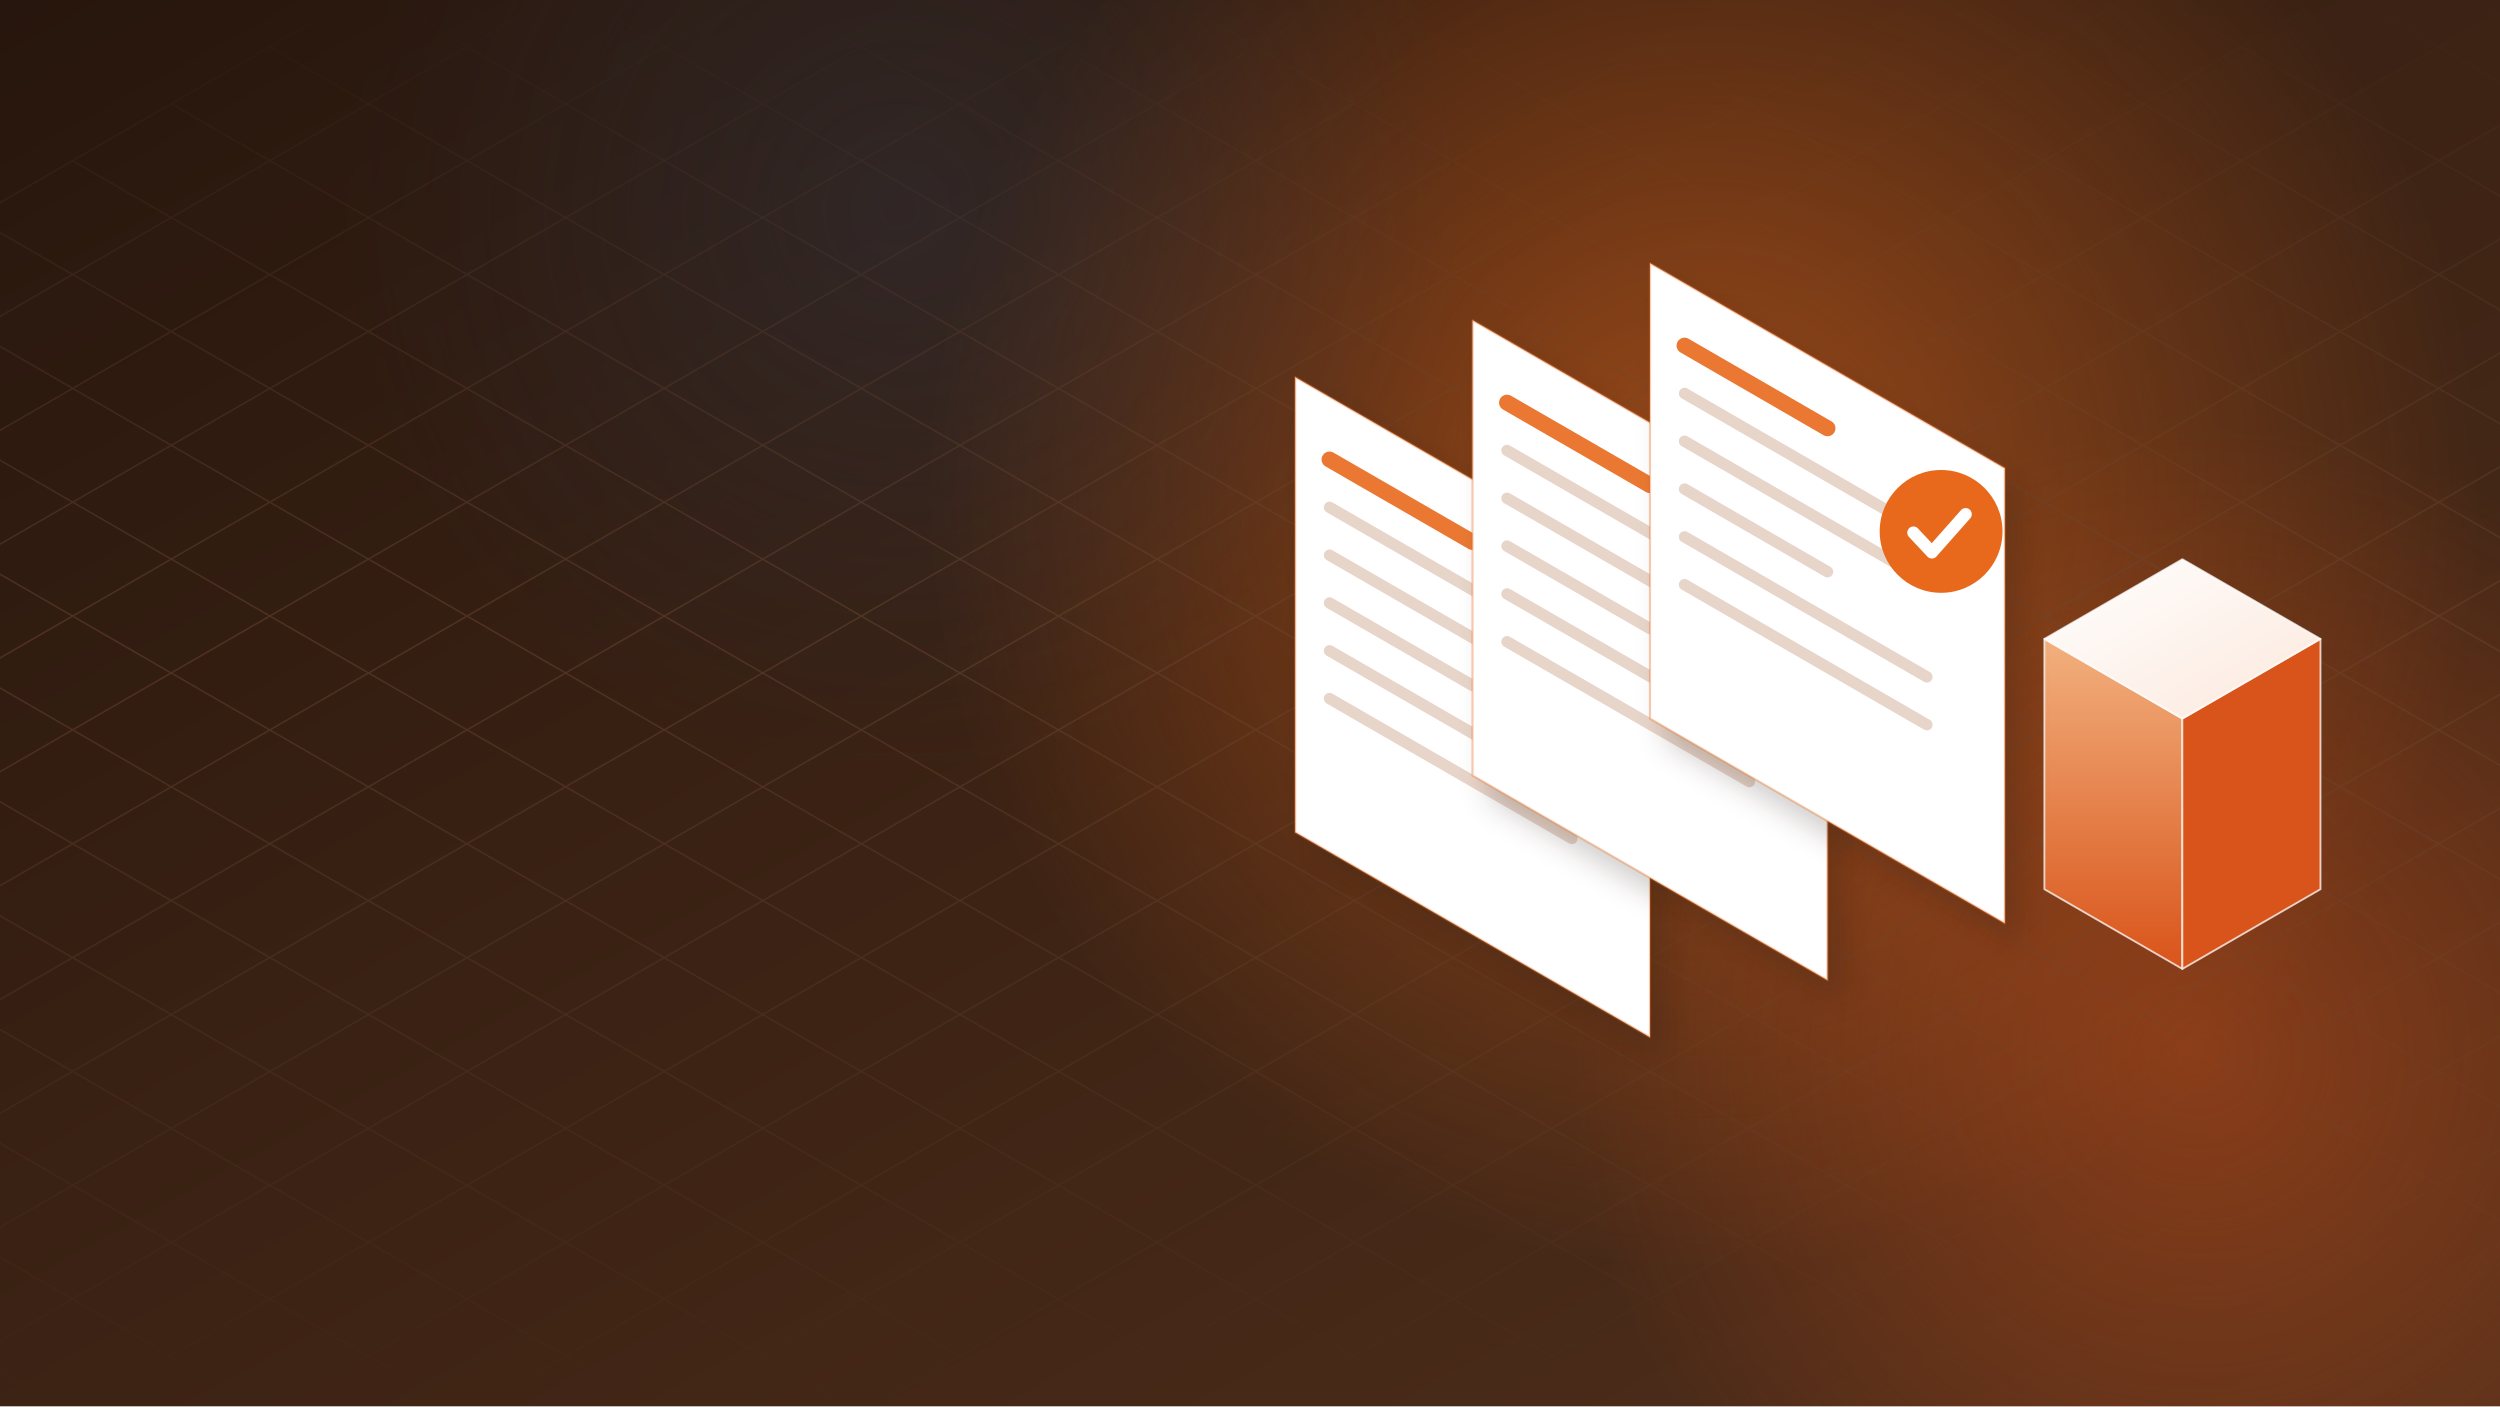
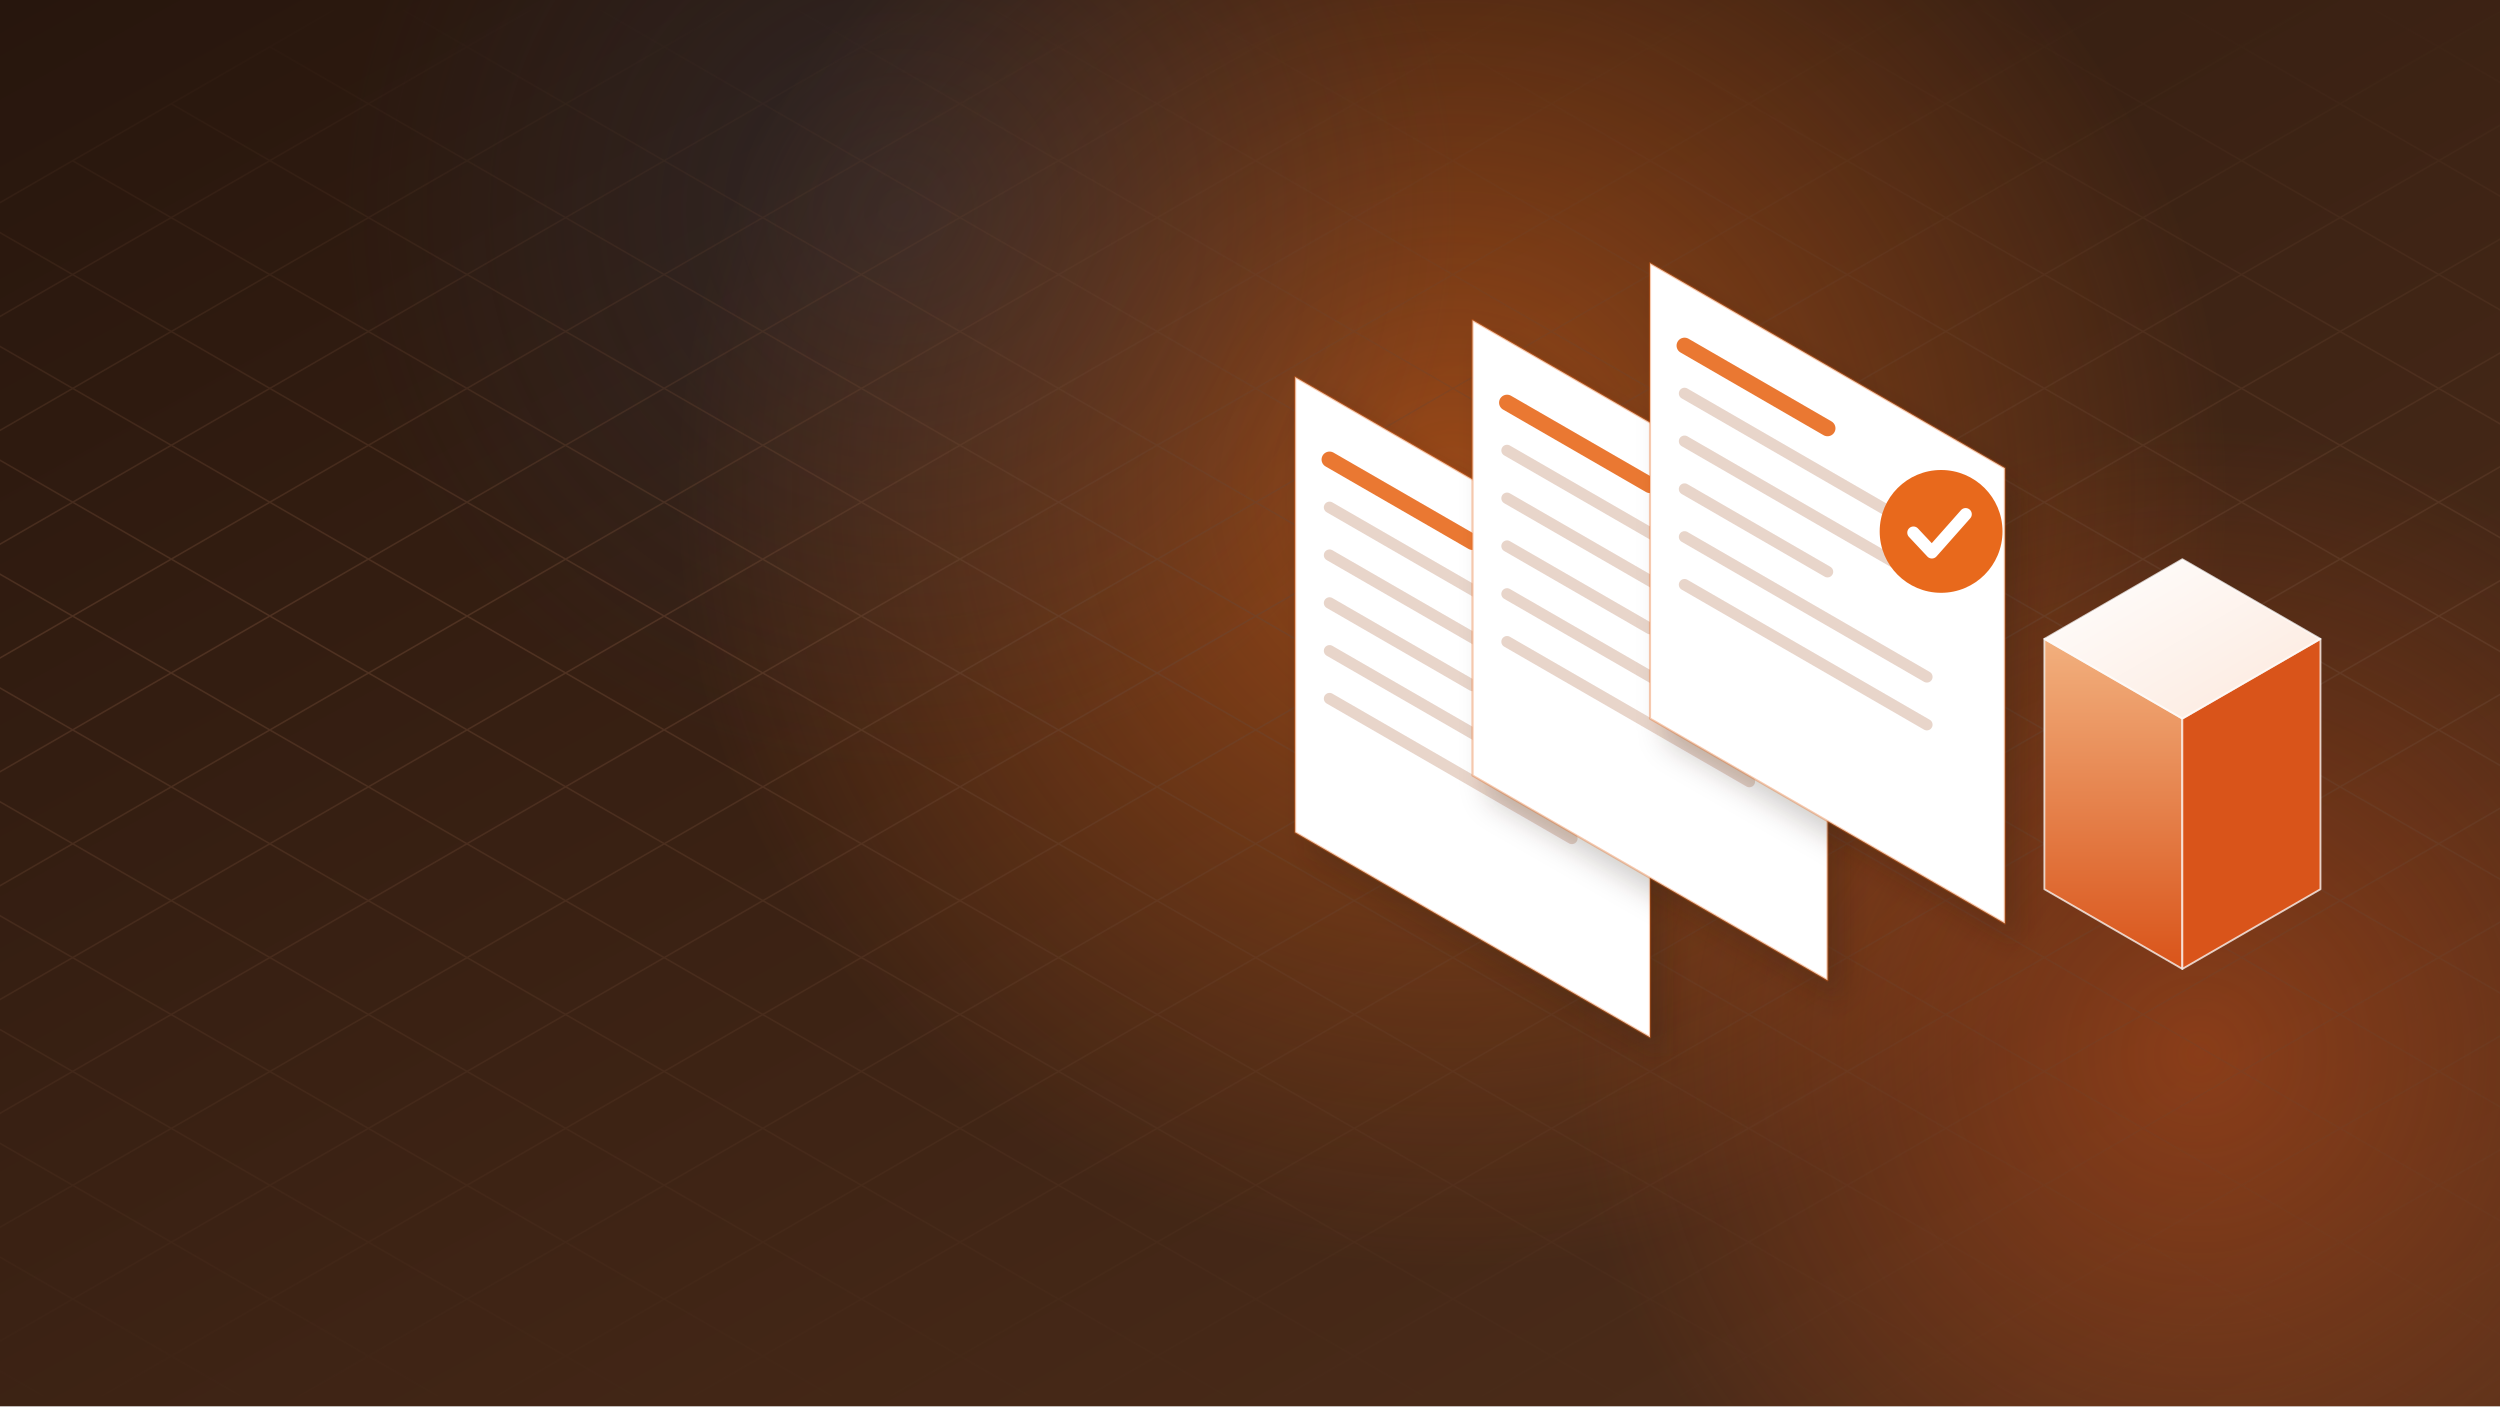
<svg xmlns="http://www.w3.org/2000/svg" viewBox="0 0 1600 900" preserveAspectRatio="xMidYMid slice">
  <defs>
    <linearGradient id="gBg" x1="0" y1="0" x2="1" y2="1">
      <stop offset="0" stop-color="#27160D" />
      <stop offset="1" stop-color="#512F1B" />
    </linearGradient>
    <radialGradient id="gB1">
      <stop offset="0" stop-color="#E8691C" stop-opacity="0.55" />
      <stop offset="1" stop-color="#E8691C" stop-opacity="0" />
    </radialGradient>
    <radialGradient id="gB2">
      <stop offset="0" stop-color="#D9541A" stop-opacity="0.45" />
      <stop offset="1" stop-color="#D9541A" stop-opacity="0" />
    </radialGradient>
    <radialGradient id="gB3">
      <stop offset="0" stop-color="#2E3A4D" stop-opacity="0.35" />
      <stop offset="1" stop-color="#2E3A4D" stop-opacity="0" />
    </radialGradient>
    <radialGradient id="gGlow">
      <stop offset="0" stop-color="#F5BA97" stop-opacity=".55" />
      <stop offset="1" stop-color="#F5BA97" stop-opacity="0" />
    </radialGradient>
    <linearGradient id="gTop" x1="0" y1="0" x2="1" y2="1">
      <stop offset="0" stop-color="#FFFFFF" />
      <stop offset="1" stop-color="#FCE8DC" />
    </linearGradient>
    <linearGradient id="gLeft" x1="0" y1="0" x2="0" y2="1">
      <stop offset="0" stop-color="#EF8133" stop-opacity=".95" />
      <stop offset="1" stop-color="#E8691C" stop-opacity=".9" />
    </linearGradient>
    <linearGradient id="gRight" x1="0" y1="0" x2="0" y2="1">
      <stop offset="0" stop-color="#E8691C" stop-opacity=".95" />
      <stop offset="1" stop-color="#A84A12" stop-opacity=".95" />
    </linearGradient>
    <linearGradient id="gLeftV" x1="0" y1="0" x2="0" y2="1">
      <stop offset="0" stop-color="#F2B07E" />
      <stop offset="1" stop-color="#D9541A" />
    </linearGradient>
    <linearGradient id="gRightV" x1="0" y1="0" x2="0" y2="1">
      <stop offset="0" stop-color="#D9541A" />
      <stop offset="1" stop-color="#D9541A" />
    </linearGradient>
    <linearGradient id="gLeftC" x1="0" y1="0" x2="0" y2="1">
      <stop offset="0" stop-color="#516688" />
      <stop offset="1" stop-color="#2E3A4D" />
    </linearGradient>
    <linearGradient id="gRightC" x1="0" y1="0" x2="0" y2="1">
      <stop offset="0" stop-color="#2E3A4D" />
      <stop offset="1" stop-color="#12161D" />
    </linearGradient>
    <linearGradient id="gLeftR" x1="0" y1="0" x2="0" y2="1">
      <stop offset="0" stop-color="#546A8C" />
      <stop offset="1" stop-color="#2E3A4D" />
    </linearGradient>
    <linearGradient id="gRightR" x1="0" y1="0" x2="0" y2="1">
      <stop offset="0" stop-color="#2E3A4D" />
      <stop offset="1" stop-color="#11151C" />
    </linearGradient>
    <linearGradient id="gTopW" x1="0" y1="0" x2="1" y2="1">
      <stop offset="0" stop-color="#FFFFFF" />
      <stop offset="1" stop-color="#F9F2EF" />
    </linearGradient>
    <linearGradient id="gLeftW" x1="0" y1="0" x2="0" y2="1">
      <stop offset="0" stop-color="#F4EBE6" />
      <stop offset="1" stop-color="#EDDED6" />
    </linearGradient>
    <linearGradient id="gRightW" x1="0" y1="0" x2="0" y2="1">
      <stop offset="0" stop-color="#EBD9D0" />
      <stop offset="1" stop-color="#DFC9BD" />
    </linearGradient>
    <linearGradient id="gFade" x1="0" y1="0" x2="0" y2="1">
      <stop offset="0" stop-color="#fff" stop-opacity="0" />
      <stop offset=".45" stop-color="#fff" stop-opacity="1" />
      <stop offset="1" stop-color="#fff" stop-opacity="0" />
    </linearGradient>
    <mask id="mGrid">
      <rect width="100%" height="100%" fill="url(#gFade)" />
    </mask>
    <filter id="fSoft" x="-50%" y="-50%" width="200%" height="200%">
      <feGaussianBlur stdDeviation="9" />
    </filter>
  </defs>
  <defs>
    <radialGradient id="gNode0" cx=".35" cy=".3">
      <stop offset="0" stop-color="#fff" />
      <stop offset=".35" stop-color="#E8691C" />
      <stop offset="1" stop-color="#A84A12" />
    </radialGradient>
    <radialGradient id="gNode1" cx=".35" cy=".3">
      <stop offset="0" stop-color="#fff" />
      <stop offset=".35" stop-color="#D9541A" />
      <stop offset="1" stop-color="#D9541A" />
    </radialGradient>
    <radialGradient id="gNode2" cx=".35" cy=".3">
      <stop offset="0" stop-color="#fff" />
      <stop offset=".35" stop-color="#2E3A4D" />
      <stop offset="1" stop-color="#12161D" />
    </radialGradient>
  </defs>
  <rect width="100%" height="100%" fill="url(#gBg)" />
-   <circle cx="1090.3" cy="315" r="495" fill="url(#gB1)" />
+   <circle cx="929.4" cy="315" r="495" fill="url(#gB1)" />
  <circle cx="1408" cy="675" r="405" fill="url(#gB2)" />
  <circle cx="576" cy="135" r="360" fill="url(#gB3)" />
  <g stroke="#6A4531" stroke-width="1" opacity="0.5" mask="url(#mGrid)">
    <line x1="1056" y1="-480" x2="-710.7" y2="540" />
    <line x1="1056" y1="-480" x2="2822.7" y2="540" />
    <line x1="1119.1" y1="-443.6" x2="-647.6" y2="576.4" />
    <line x1="992.9" y1="-443.6" x2="2759.6" y2="576.4" />
    <line x1="1182.2" y1="-407.1" x2="-584.5" y2="612.9" />
    <line x1="929.8" y1="-407.1" x2="2696.5" y2="612.9" />
    <line x1="1245.3" y1="-370.7" x2="-521.4" y2="649.3" />
    <line x1="866.7" y1="-370.7" x2="2633.4" y2="649.3" />
    <line x1="1308.4" y1="-334.3" x2="-458.3" y2="685.7" />
    <line x1="803.6" y1="-334.3" x2="2570.3" y2="685.7" />
    <line x1="1371.5" y1="-297.9" x2="-395.2" y2="722.1" />
    <line x1="740.5" y1="-297.9" x2="2507.2" y2="722.1" />
    <line x1="1434.6" y1="-261.4" x2="-332.1" y2="758.6" />
    <line x1="677.4" y1="-261.4" x2="2444.1" y2="758.6" />
    <line x1="1497.7" y1="-225" x2="-269" y2="795" />
    <line x1="614.3" y1="-225" x2="2381" y2="795" />
    <line x1="1560.8" y1="-188.6" x2="-205.9" y2="831.4" />
    <line x1="551.2" y1="-188.6" x2="2317.9" y2="831.4" />
    <line x1="1623.9" y1="-152.1" x2="-142.8" y2="867.9" />
    <line x1="488.1" y1="-152.1" x2="2254.8" y2="867.9" />
    <line x1="1687" y1="-115.7" x2="-79.7" y2="904.3" />
    <line x1="425" y1="-115.7" x2="2191.7" y2="904.3" />
    <line x1="1750.1" y1="-79.3" x2="-16.6" y2="940.7" />
    <line x1="361.9" y1="-79.3" x2="2128.6" y2="940.7" />
    <line x1="1813.2" y1="-42.9" x2="46.5" y2="977.1" />
    <line x1="298.8" y1="-42.9" x2="2065.5" y2="977.1" />
    <line x1="1876.2" y1="-6.4" x2="109.6" y2="1013.6" />
    <line x1="235.8" y1="-6.4" x2="2002.4" y2="1013.6" />
    <line x1="1939.3" y1="30" x2="172.7" y2="1050" />
    <line x1="172.7" y1="30" x2="1939.3" y2="1050" />
    <line x1="2002.4" y1="66.4" x2="235.8" y2="1086.4" />
    <line x1="109.6" y1="66.4" x2="1876.2" y2="1086.4" />
    <line x1="2065.5" y1="102.9" x2="298.8" y2="1122.9" />
    <line x1="46.5" y1="102.9" x2="1813.2" y2="1122.9" />
    <line x1="2128.6" y1="139.3" x2="361.9" y2="1159.3" />
    <line x1="-16.6" y1="139.3" x2="1750.1" y2="1159.3" />
    <line x1="2191.7" y1="175.7" x2="425" y2="1195.7" />
    <line x1="-79.7" y1="175.7" x2="1687" y2="1195.7" />
    <line x1="2254.8" y1="212.1" x2="488.1" y2="1232.1" />
    <line x1="-142.8" y1="212.1" x2="1623.9" y2="1232.1" />
    <line x1="2317.9" y1="248.6" x2="551.2" y2="1268.6" />
    <line x1="-205.9" y1="248.6" x2="1560.8" y2="1268.6" />
    <line x1="2381" y1="285" x2="614.3" y2="1305" />
    <line x1="-269" y1="285" x2="1497.7" y2="1305" />
    <line x1="2444.1" y1="321.4" x2="677.4" y2="1341.4" />
    <line x1="-332.1" y1="321.4" x2="1434.6" y2="1341.4" />
    <line x1="2507.2" y1="357.9" x2="740.5" y2="1377.9" />
    <line x1="-395.2" y1="357.9" x2="1371.5" y2="1377.9" />
    <line x1="2570.3" y1="394.3" x2="803.6" y2="1414.3" />
    <line x1="-458.3" y1="394.3" x2="1308.4" y2="1414.3" />
    <line x1="2633.4" y1="430.7" x2="866.7" y2="1450.7" />
    <line x1="-521.4" y1="430.7" x2="1245.3" y2="1450.7" />
    <line x1="2696.5" y1="467.1" x2="929.8" y2="1487.1" />
    <line x1="-584.5" y1="467.1" x2="1182.2" y2="1487.1" />
    <line x1="2759.6" y1="503.6" x2="992.9" y2="1523.6" />
    <line x1="-647.6" y1="503.6" x2="1119.1" y2="1523.6" />
    <line x1="2822.7" y1="540" x2="1056" y2="1560" />
    <line x1="-710.7" y1="540" x2="1056" y2="1560" />
  </g>
  <g>
    <polygon points="1308.4,569.1 1396.7,620.1 1396.7,459.9 1308.4,408.9" fill="url(#gLeftV)" stroke="rgba(255,255,255,.75)" stroke-width="1.2" stroke-linejoin="round" />
    <polygon points="1485.1,569.1 1396.7,620.1 1396.7,459.9 1485.1,408.9" fill="url(#gRightV)" stroke="rgba(255,255,255,.75)" stroke-width="1.2" stroke-linejoin="round" />
    <polygon points="1396.7,357.9 1485.1,408.9 1396.7,459.9 1308.4,408.9" fill="url(#gTop)" stroke="rgba(255,255,255,.75)" stroke-width="1.2" stroke-linejoin="round" />
  </g>
  <g>
    <polygon points="828.9,532.7 1056,663.9 1056,372.4 828.9,241.3" fill="#27160D" opacity=".22" transform="translate(10,14)" filter="url(#fSoft)" />
    <polygon points="828.9,532.7 1056,663.9 1056,372.4 828.9,241.3" fill="#FFFFFF" stroke="rgba(232,105,28,.35)" stroke-width="1.4" stroke-linejoin="round" />
    <line x1="850.9" y1="294.1" x2="942.4" y2="346.9" stroke="#E8691C" stroke-width="10.2" stroke-linecap="round" opacity=".9" />
    <line x1="850.9" y1="324.7" x2="1006" y2="414.2" stroke="#E2CABD" stroke-width="7.3" stroke-linecap="round" opacity=".8" />
    <line x1="850.9" y1="355.3" x2="1006" y2="444.8" stroke="#E2CABD" stroke-width="7.3" stroke-linecap="round" opacity=".8" />
    <line x1="850.9" y1="385.9" x2="942.4" y2="438.7" stroke="#E2CABD" stroke-width="7.3" stroke-linecap="round" opacity=".8" />
    <line x1="850.9" y1="416.5" x2="1006" y2="506" stroke="#E2CABD" stroke-width="7.3" stroke-linecap="round" opacity=".8" />
    <line x1="850.9" y1="447.1" x2="1006" y2="536.6" stroke="#E2CABD" stroke-width="7.3" stroke-linecap="round" opacity=".8" />
  </g>
  <g>
    <polygon points="942.4,496.3 1169.6,627.4 1169.6,336 942.4,204.9" fill="#27160D" opacity=".22" transform="translate(10,14)" filter="url(#fSoft)" />
    <polygon points="942.4,496.3 1169.6,627.4 1169.6,336 942.4,204.9" fill="#FFFFFF" stroke="rgba(232,105,28,.35)" stroke-width="1.4" stroke-linejoin="round" />
    <line x1="964.5" y1="257.7" x2="1056" y2="310.5" stroke="#E8691C" stroke-width="10.2" stroke-linecap="round" opacity=".9" />
    <line x1="964.5" y1="288.3" x2="1119.6" y2="377.8" stroke="#E2CABD" stroke-width="7.3" stroke-linecap="round" opacity=".8" />
    <line x1="964.5" y1="318.9" x2="1119.6" y2="408.4" stroke="#E2CABD" stroke-width="7.3" stroke-linecap="round" opacity=".8" />
    <line x1="964.5" y1="349.5" x2="1056" y2="402.3" stroke="#E2CABD" stroke-width="7.3" stroke-linecap="round" opacity=".8" />
    <line x1="964.5" y1="380.1" x2="1119.6" y2="469.6" stroke="#E2CABD" stroke-width="7.3" stroke-linecap="round" opacity=".8" />
    <line x1="964.5" y1="410.7" x2="1119.6" y2="500.2" stroke="#E2CABD" stroke-width="7.3" stroke-linecap="round" opacity=".8" />
  </g>
  <g>
    <polygon points="1056,459.9 1283.1,591 1283.1,299.6 1056,168.4" fill="#27160D" opacity=".22" transform="translate(10,14)" filter="url(#fSoft)" />
    <polygon points="1056,459.9 1283.1,591 1283.1,299.6 1056,168.4" fill="#FFFFFF" stroke="rgba(232,105,28,.35)" stroke-width="1.4" stroke-linejoin="round" />
    <line x1="1078.1" y1="221.2" x2="1169.6" y2="274.1" stroke="#E8691C" stroke-width="10.2" stroke-linecap="round" opacity=".9" />
    <line x1="1078.1" y1="251.8" x2="1233.2" y2="341.4" stroke="#E2CABD" stroke-width="7.3" stroke-linecap="round" opacity=".8" />
    <line x1="1078.1" y1="282.4" x2="1233.2" y2="372" stroke="#E2CABD" stroke-width="7.3" stroke-linecap="round" opacity=".8" />
    <line x1="1078.1" y1="313" x2="1169.6" y2="365.9" stroke="#E2CABD" stroke-width="7.3" stroke-linecap="round" opacity=".8" />
    <line x1="1078.1" y1="343.6" x2="1233.2" y2="433.2" stroke="#E2CABD" stroke-width="7.3" stroke-linecap="round" opacity=".8" />
    <line x1="1078.1" y1="374.2" x2="1233.2" y2="463.8" stroke="#E2CABD" stroke-width="7.3" stroke-linecap="round" opacity=".8" />
    <circle cx="1242.3" cy="340.1" r="39.3" fill="#E8691C" />
    <path d="M1224.6 340.9 l11.8 12.6 l21.6 -24.4" fill="none" stroke="#fff" stroke-width="7.9" stroke-linecap="round" stroke-linejoin="round" />
  </g>
</svg>
